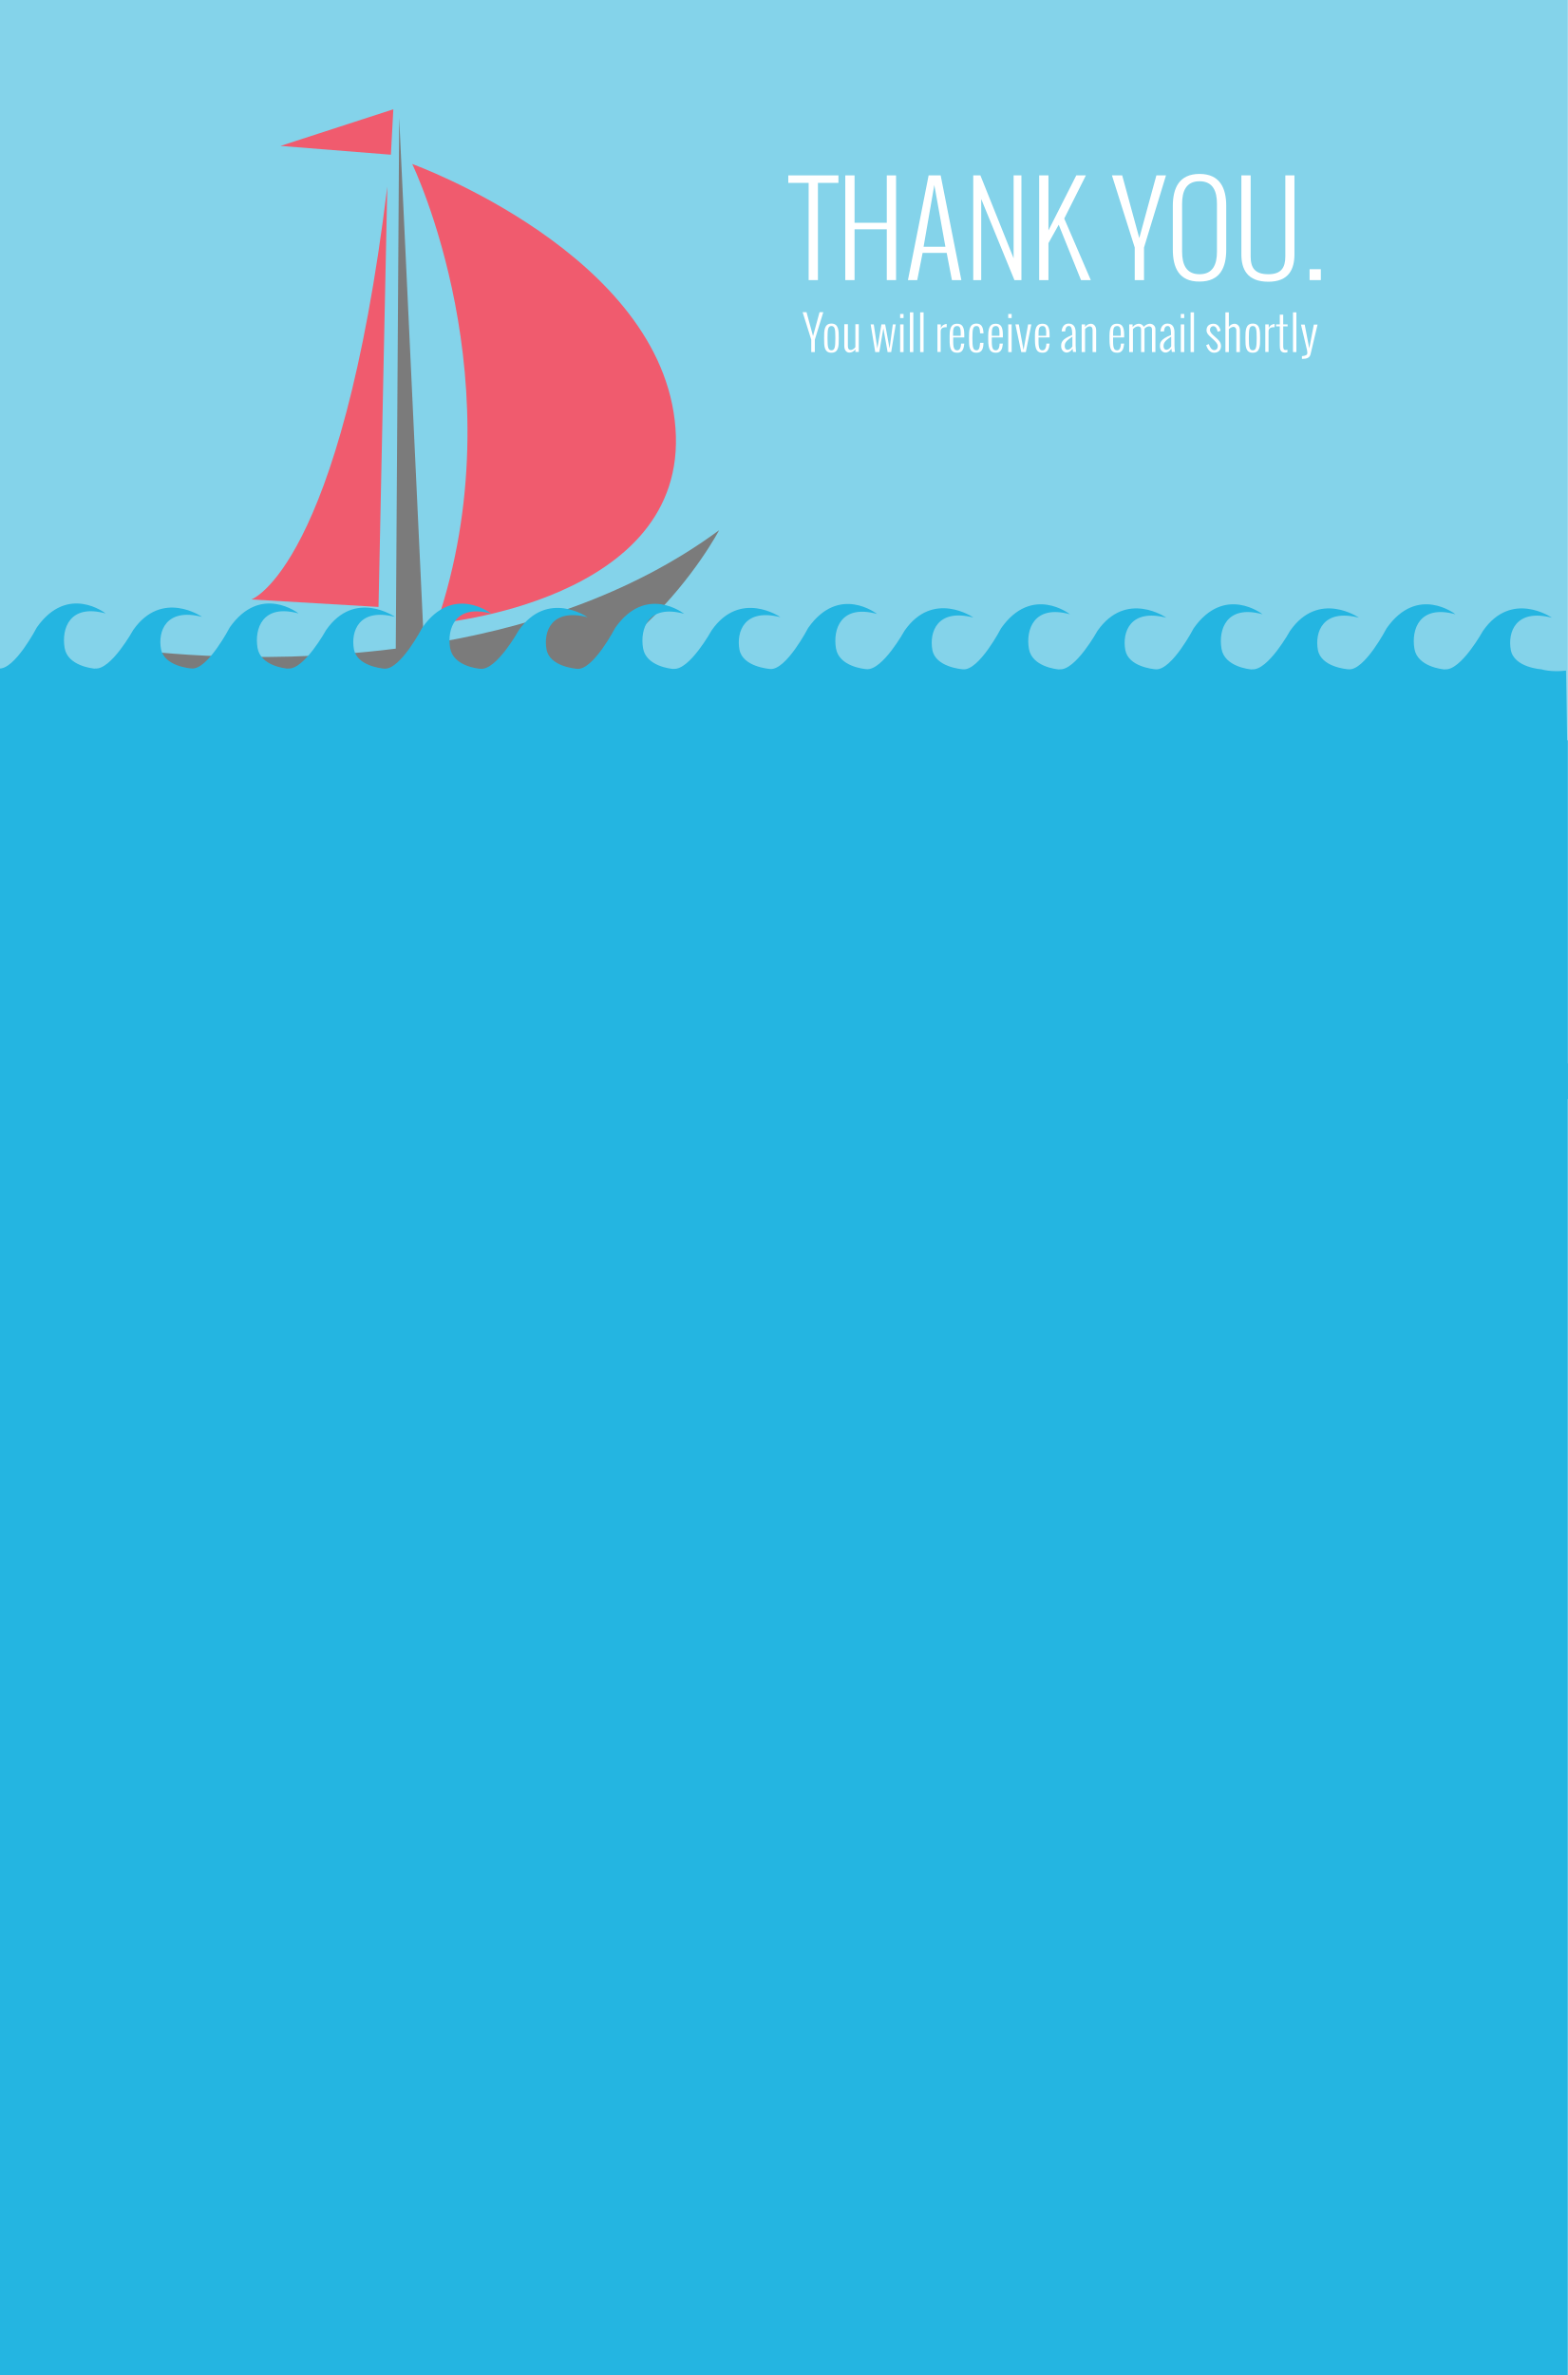
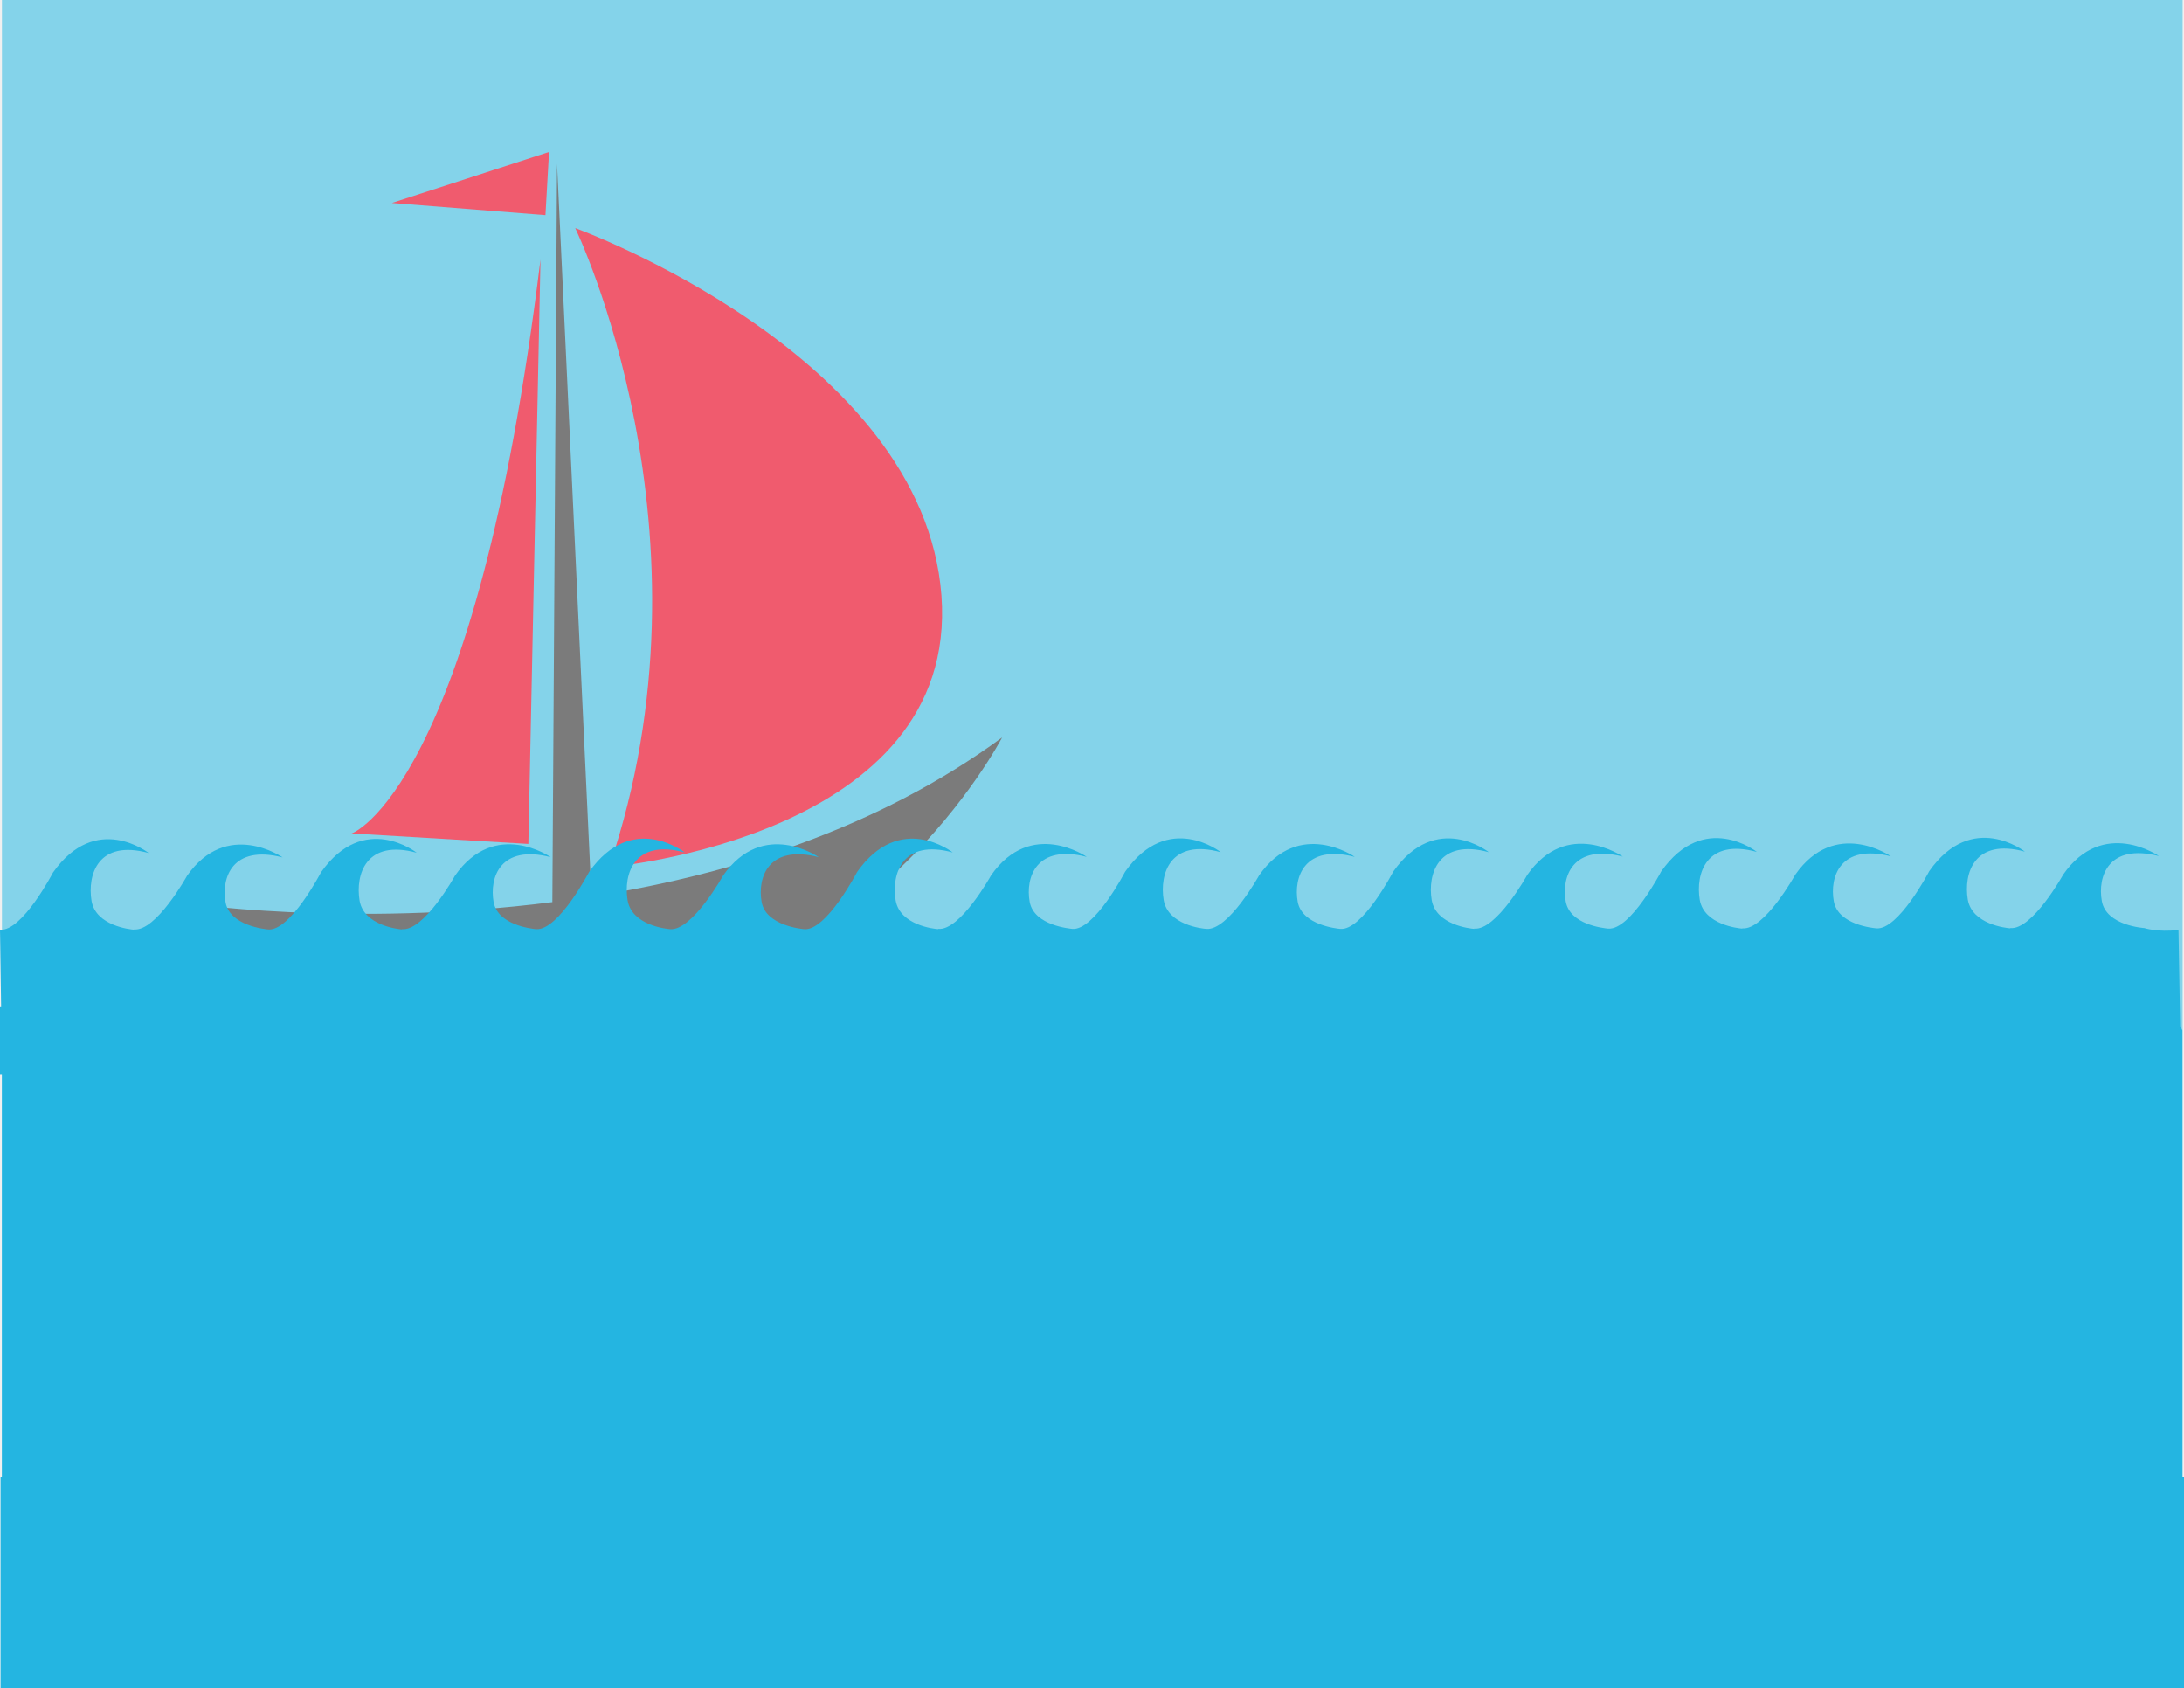
- <svg xmlns="http://www.w3.org/2000/svg" version="1.1" id="Layer_1" x="0px" y="0px" viewBox="0 0 963 1458.4" enable-background="new 0 0 963 1458.4" xml:space="preserve">
-   <rect x="0" y="0" fill="#84D3EA" width="963" height="674.9" />
+ <svg xmlns="http://www.w3.org/2000/svg" version="1.1" id="Layer_1" x="0px" y="0px" viewBox="0 0 792 612" enable-background="new 0 0 792 612" xml:space="preserve">
+   <rect x="0.7" fill="#84D3EA" width="790.8" height="554.2" />
  <g>
    <g>
-       <path fill="#7B7B7B" d="M441.7,325.6c0,0-60.6,116.2-177,111.1c-116.4-5.1-186.5-38.3-186.5-38.3s74.3,11.4,164.9-0.1l2.1-326    l15.2,323.6C320.8,386.4,386.6,366.2,441.7,325.6z" />
+       <path fill="#7B7B7B" d="M363.4,267.4c0,0-49.8,95.4-145.3,91.2S64.9,327.2,64.9,327.2s61,9.4,135.4-0.1L202,59.4l12.5,265.7    C264.1,317.3,318.1,300.7,363.4,267.4z" />
    </g>
-     <polygon fill="#F05B6E" points="241.6,67.1 240.1,95 172.3,89.6  " />
-     <path fill="#F05B6E" d="M237.9,114.6l-5.4,258.1l-78.1-4.6C154.4,368.2,209.3,348.7,237.9,114.6z" />
-     <path fill="#F05B6E" d="M253.2,100.7c0,0,65.1,134.4,15,282.1c0,0,154.7-13.2,146.7-119.9S253.2,100.7,253.2,100.7z" />
+     <polygon fill="#F05B6E" points="199.1,55.1 197.8,78 142.1,73.6  " />
+     <path fill="#F05B6E" d="M196,94.1l-4.4,211.9l-64.1-3.8C127.4,302.4,172.5,286.3,196,94.1z" />
+     <path fill="#F05B6E" d="M208.6,82.7c0,0,53.5,110.4,12.3,231.7c0,0,127-10.8,120.5-98.5C334.8,128.3,208.6,82.7,208.6,82.7z" />
  </g>
-   <path fill="#24B5E1" d="M963,454.9v220H0V474.3h-0.8v-30h0.5l-0.5-33.8c9.8,1,23.4-25.2,23.4-25.2c19-27,42.3-8.6,42.3-8.6  c-22.3-6.1-27.2,9.5-25.2,21.2c1.9,11,17.1,12.6,18.7,12.7v-0.1c9.8,1,23.4-23.6,23.4-23.6c17.7-25.3,42.3-8.1,42.3-8.1  c-22.3-5.7-27.2,9-25.2,19.8c2,10.4,17.5,11.8,18.8,11.9v0c9.8,1,23.4-25.2,23.4-25.2c19-27,42.3-8.6,42.3-8.6  c-22.3-6.1-27.2,9.5-25.2,21.2c1.9,11,17,12.6,18.7,12.7v-0.1c9.8,1,23.4-23.6,23.4-23.6c17.6-25.3,42.3-8.1,42.3-8.1  c-22.3-5.7-27.2,9-25.2,19.9c1.9,10.1,16.6,11.7,18.6,11.9c0.1,0,0.1,0,0.2,0c9.8,0.6,23.2-25.2,23.2-25.2c19-27,42.3-8.6,42.3-8.6  c-22.3-6.1-27.2,9.5-25.2,21.2c1.9,11,17,12.6,18.7,12.7v0c9.8,0.9,23.4-23.6,23.4-23.6c17.7-25.3,42.3-8.1,42.3-8.1  c-22.3-5.7-27.2,9-25.2,19.8c1.9,10.4,17.5,11.8,18.8,11.9v0c9.8,1,23.4-25.2,23.4-25.2c19-27,42.3-8.6,42.3-8.6  c-22.3-6.1-27.2,9.5-25.2,21.2c1.9,11,17,12.6,18.7,12.7l0-0.1c9.8,1,23.4-23.6,23.4-23.6c17.6-25.3,42.3-8.1,42.3-8.1  c-22.3-5.7-27.2,9-25.2,19.9c2,10.6,18.1,11.8,18.8,11.9v0c9.8,1,23.4-25.2,23.4-25.2c19-27,42.3-8.6,42.3-8.6  c-22.3-6.1-27.2,9.5-25.2,21.2c1.9,11,17,12.6,18.7,12.7v0c9.8,1,23.4-23.6,23.4-23.6c17.6-25.3,42.3-8.1,42.3-8.1  c-22.3-5.7-27.2,9-25.2,19.9c1.9,10.4,17.5,11.8,18.8,11.9v0c9.8,1,23.4-25.2,23.4-25.2c19-27,42.3-8.6,42.3-8.6  c-22.3-6.1-27.2,9.6-25.2,21.2c1.9,11,17,12.6,18.7,12.7v-0.1c9.8,1,23.4-23.6,23.4-23.6c17.7-25.3,42.3-8.1,42.3-8.1  c-22.3-5.7-27.2,9-25.2,19.8c1.9,10.2,16.6,11.7,18.6,11.9c0.1,0,0.1,0,0.2,0c9.8,0.6,23.2-25.2,23.2-25.2c19-27,42.3-8.6,42.3-8.6  c-22.3-6.1-27.2,9.5-25.2,21.2c1.9,11,17,12.6,18.7,12.7v-0.1c9.8,1,23.4-23.6,23.4-23.6c17.6-25.3,42.3-8.1,42.3-8.1  c-22.3-5.7-27.2,9-25.2,19.8c2,10.5,17.5,11.8,18.8,11.9v0c9.8,1,23.4-25.2,23.4-25.2c19-27,42.3-8.6,42.3-8.6  c-22.3-6.1-27.2,9.5-25.2,21.2c1.9,11,17.1,12.6,18.7,12.7v-0.1c9.8,1,23.4-23.6,23.4-23.6c17.6-25.3,42.3-8.1,42.3-8.1  c-22.3-5.7-27.2,9-25.2,19.8c2,10.9,18.8,11.9,18.8,11.9s5.8,1.9,15.1,0.8l0.7,42.5L963,454.9z" />
-   <polygon fill="#3EB8EA" points="963,454.2 963,454.9 963,454.2 " />
-   <g>
-     <g>
-       <path fill="#FFFFFF" d="M1487.7,817.3h-136.3c-2.4,0-4.4-2-4.4-4.4V563c0-2.4,2-4.4,4.4-4.4h136.3c2.4,0,4.4,2,4.4,4.4v249.8    C1492.2,815.3,1490.2,817.3,1487.7,817.3z" />
-       <path fill="#5FCBEB" d="M1478.2,780.9h-117.9c-2.4,0-4.4-2-4.4-4.4V592.2c0-2.4,2-4.4,4.4-4.4h117.9c2.4,0,4.4,2,4.4,4.4v184.3    C1482.6,778.9,1480.6,780.9,1478.2,780.9z" />
-       <circle fill="#5FCBEB" cx="1421.5" cy="799.7" r="12" />
-       <path fill="#5FCBEB" stroke="#FFFFFF" stroke-miterlimit="10" d="M1424,806.6h-5.3c-2.4,0-4.4-2-4.4-4.4v-5c0-2.4,2-4.4,4.4-4.4    h5.3c2.4,0,4.4,2,4.4,4.4v5C1428.5,804.7,1426.5,806.6,1424,806.6z" />
-       <line fill="#5FCBEB" stroke="#5FCBEB" stroke-width="2" stroke-linecap="round" stroke-linejoin="round" stroke-miterlimit="10" x1="1399.3" y1="573" x2="1441.5" y2="573" />
-       <g id="h3hEbN.tif_1_">
-         <g>
-           <path fill="#F05B6E" d="M1421,655c0.6-0.8,1.1-1.6,1.6-2.4c2.4-3.2,5.3-5.7,9-7.4c2-1,4.2-1.6,6.4-1.8c4.1-0.4,8.1,0.1,11.8,2      c5.3,2.7,8.8,6.9,10.5,12.6c0.6,2,0.8,4,0.8,6.1c0,2-0.1,3.9-0.3,5.8c-0.7,5.8-2.7,11-6.4,15.5c-2,2.5-4.1,4.8-6.4,6.9      c-3.1,2.9-6.3,5.7-9.5,8.4c-5.9,5.1-11.8,10.3-17.4,15.6c0,0-0.1,0-0.1,0.1c0,0-0.1-0.1-0.1-0.1c-5.5-5.3-11.2-10.3-17-15.3      c-3.6-3.1-7.2-6.2-10.6-9.4c-2.3-2.2-4.5-4.5-6.4-7.1c-2.7-3.6-4.4-7.7-5.3-12.1c-0.6-3.2-0.9-6.4-0.7-9.6      c0.2-4.7,1.8-9,4.8-12.6c2.6-3.1,6-5.2,9.9-6.3c2.3-0.7,4.7-0.9,7.1-0.8c4.3,0.2,8.1,1.7,11.5,4.2c2.7,2,4.8,4.4,6.6,7.2      C1420.8,654.8,1420.9,654.9,1421,655z" />
-         </g>
-       </g>
-       <circle fill="#5FCBEB" stroke="#5FCBEB" stroke-miterlimit="10" cx="1418.9" cy="566.3" r="3.1" />
-     </g>
-     <circle fill="#5FCBEB" stroke="#5FCBEB" stroke-miterlimit="10" cx="1393.8" cy="572.8" r="1.5" />
-   </g>
-   <g>
-     <path fill="#FFFFFF" d="M496.7,172v-59.7h-12.5v-4.6H515v4.6h-12.6V172H496.7z" />
-     <path fill="#FFFFFF" d="M519.2,172v-64.3h5.7v29.1h19.8v-29.1h5.7V172h-5.7v-31.2h-19.8V172H519.2z" />
-     <path fill="#FFFFFF" d="M563.4,172h-5.7c6-29.8,6.7-34.4,12.7-64.3h7.4l12.7,64.3h-5.8l-3.2-16.7h-14.8L563.4,172z M567.3,151.5   h13.4l-6.8-37.9L567.3,151.5z" />
-     <path fill="#FFFFFF" d="M597.8,172v-64.3h4.4l20.4,50.9v-50.9h4.8V172h-4.3l-20.4-49.8V172H597.8z" />
-     <path fill="#FFFFFF" d="M638.3,172v-64.3h5.7v33.8l17.1-33.8h5.9l-13.3,26.5L670,172h-6l-13.7-34l-6.3,11.3V172H638.3z" />
-     <path fill="#FFFFFF" d="M697,172V152l-14-44.3h6.3l10.5,38.5c4.6-16.7,5.9-21.9,10.5-38.5h5.9L702.7,152V172H697z" />
-     <path fill="#FFFFFF" d="M720.4,153.3v-26.9c0-10.9,3.9-19.6,16.4-19.6c12.5,0,16.4,8.7,16.4,19.6v26.9c0,10.8-3.6,19.6-16.4,19.6   C724,173,720.4,164.1,720.4,153.3z M747.5,154.6v-29.5c0-7.6-2.4-13.8-10.7-13.8s-10.7,6.2-10.7,13.8v29.5   c0,7.6,2.4,13.8,10.7,13.8S747.5,162.2,747.5,154.6z" />
-     <path fill="#FFFFFF" d="M762.5,156.2v-48.5h5.7v49.8c0,7.1,2.7,10.9,10.9,10.9c7.8,0,10.4-4,10.4-10.9v-49.8h5.6v48.5   c0,9-3.4,16.8-16,16.8C766,173,762.5,165.2,762.5,156.2z" />
-     <path fill="#FFFFFF" d="M804.4,172v-6.7h6.9v6.7H804.4z" />
-   </g>
-   <g>
-     <path fill="#FFFFFF" d="M498.3,216.2v-7.6l-5.3-16.9h2.4l4,14.7c1.7-6.3,2.2-8.3,4-14.7h2.3l-5.2,16.9v7.6H498.3z" />
-     <path fill="#FFFFFF" d="M506.2,208.1v-0.9c0-4,0-8.5,4.5-8.5c4.5,0,4.5,4.5,4.5,8.5v0.9c0,4.3,0,8.5-4.5,8.5   C506.2,216.6,506.2,212.4,506.2,208.1z M508.3,207.2v0.9c0,5.1,0.4,7,2.4,7c2,0,2.4-1.9,2.4-7v-0.9c0-5-0.3-7-2.4-7   C508.6,200.2,508.3,202.2,508.3,207.2z" />
-     <path fill="#FFFFFF" d="M518.6,212.5v-13.4h2.2v13.4c0,1.8,0.8,2.4,1.8,2.4c0.9,0,2-0.7,2.8-1.7v-14.1h2.1v17h-2.1v-1.6   c-1,1.4-2.3,2-3.6,2C520.2,216.6,518.6,215.3,518.6,212.5z" />
-     <path fill="#FFFFFF" d="M537.6,216.2l-2.8-17h1.9l2.2,14.8l2.5-14.8h2.3l2.7,14.8l2-14.8h1.8l-2.8,17h-2.2l-2.6-14.6l-2.5,14.6   H537.6z" />
-     <path fill="#FFFFFF" d="M552.9,195.3v-2.5h2.1v2.5H552.9z M552.9,216.2v-17h2.1v17H552.9z" />
-     <path fill="#FFFFFF" d="M558.9,216.2v-24.4h2.1v24.4H558.9z" />
-     <path fill="#FFFFFF" d="M565.2,216.2v-24.4h2.1v24.4H565.2z" />
-     <path fill="#FFFFFF" d="M575.8,216.2v-17h2.1v2.4c0.6-1.9,2.3-2.6,3.6-2.7h0v2.1c0,0-0.2-0.1-0.4-0.1c-1.6,0-3.3,0.5-3.3,2.5v12.7   H575.8z" />
-     <path fill="#FFFFFF" d="M583.3,208.4l0-2.4c0-6.1,2-7.2,4.7-7.2c3.1,0,4.3,2.1,4.3,6.7c0,0.7,0,1.1,0,1.7h-6.8v2.6   c0,4.6,1,5.3,2.5,5.3c1.1,0,2.2-0.8,2.3-4V211h2v0.1c-0.3,2.9-1,5.5-4.2,5.5C584.5,216.6,583.2,214.8,583.3,208.4z M585.4,206.2   h4.7v0c0-2.6,0.3-6-2.1-6C585.4,200.2,585.4,202.3,585.4,206.2L585.4,206.2z" />
-     <path fill="#FFFFFF" d="M595.2,208.1v-0.9c0-4,0-8.5,4.6-8.5c3.4,0,4.1,2.7,4.3,5.8c0,0.1,0,0.1,0,0.2H602v-0.1   c-0.1-3.1-0.6-4.4-2.2-4.4c-2.2,0-2.5,2-2.5,7v0.9c0,5.1,0.4,7,2.5,7c1.5,0,2-1.3,2.2-4.5v-0.1h2.1v0.1c-0.1,3.3-0.8,6-4.3,6   C595.2,216.6,595.2,212.4,595.2,208.1z" />
-     <path fill="#FFFFFF" d="M607,208.4l0-2.4c0-6.1,2-7.2,4.7-7.2c3.1,0,4.3,2.1,4.3,6.7c0,0.7,0,1.1,0,1.7h-6.8v2.6   c0,4.6,1,5.3,2.5,5.3c1.1,0,2.2-0.8,2.3-4V211h2v0.1c-0.3,2.9-1,5.5-4.2,5.5C608.3,216.6,607,214.8,607,208.4z M609.2,206.2h4.7v0   c0-2.6,0.3-6-2.1-6C609.2,200.2,609.2,202.3,609.2,206.2L609.2,206.2z" />
-     <path fill="#FFFFFF" d="M619.3,195.3v-2.5h2.1v2.5H619.3z M619.3,216.2v-17h2.1v17H619.3z" />
-     <path fill="#FFFFFF" d="M627.3,216.2l-3.6-17h2.1l2.9,15.7l2.8-15.7h2l-3.4,17H627.3z" />
-     <path fill="#FFFFFF" d="M635.7,208.4l0-2.4c0-6.1,2-7.2,4.7-7.2c3.1,0,4.3,2.1,4.3,6.7c0,0.7,0,1.1,0,1.7h-6.8v2.6   c0,4.6,1,5.3,2.5,5.3c1.1,0,2.2-0.8,2.3-4V211h2v0.1c-0.3,2.9-1,5.5-4.2,5.5C637,216.6,635.7,214.8,635.7,208.4z M637.9,206.2h4.7   v0c0-2.6,0.3-6-2.1-6C637.9,200.2,637.9,202.3,637.9,206.2L637.9,206.2z" />
-     <path fill="#FFFFFF" d="M659.1,216.2l-0.3-2.1c-1,1.7-2.5,2.4-3.6,2.4c-1.6,0-3.4-1.4-3.4-3.8c0-2.2,0.1-4.3,6.8-7v-0.1   c0-5-1.1-5.4-2.1-5.4c-0.8,0-2,0.3-2.2,3.2v0.1h-2.2c0.2-3,1.8-4.8,4.3-4.8c3.6,0,4.3,3,4.3,5.3v8.2c0,2,0.3,3.9,0.3,3.9H659.1z    M658.7,212.7v-6c-2.9,2-4.7,3.3-4.7,5.7c0,1.8,0.9,2.4,1.7,2.4C656.8,214.8,658.1,213.9,658.7,212.7z" />
-     <path fill="#FFFFFF" d="M664.4,216.2v-17h2.1v1.6c1-1.4,2.3-2,3.6-2c1.5,0,3.2,1.3,3.2,4v13.4h-2.2v-13.4c0-1.8-0.8-2.4-1.8-2.4   c-0.9,0-2,0.7-2.8,1.7v14.1H664.4z" />
-     <path fill="#FFFFFF" d="M681.5,208.4l0-2.4c0-6.1,2-7.2,4.7-7.2c3.1,0,4.3,2.1,4.3,6.7c0,0.7,0,1.1,0,1.7h-6.8v2.6   c0,4.6,1,5.3,2.5,5.3c1.1,0,2.2-0.8,2.3-4V211h2v0.1c-0.3,2.9-1,5.5-4.2,5.5C682.7,216.6,681.5,214.8,681.5,208.4z M683.7,206.2   h4.7v0c0-2.6,0.3-6-2.1-6C683.7,200.2,683.7,202.3,683.7,206.2L683.7,206.2z" />
-     <path fill="#FFFFFF" d="M693.6,216.2v-17h2.1v1.6c1.2-1.4,2.6-2,3.9-2c1.2,0,2.5,0.8,2.9,1.9c1.2-1.3,2.7-1.9,3.8-1.9   c1.7,0,3.4,1.3,3.4,3.2v14.2h-2.1v-13.8c0-1.5-0.9-2-1.8-2c-0.9,0-1.9,0.5-2.8,1.4v14.4h-2.1v-13.8c0-1.5-0.9-2-1.9-2   c-1,0-2.2,0.7-3.1,1.7v14.1H693.6z" />
-     <path fill="#FFFFFF" d="M719.8,216.2l-0.3-2.1c-1,1.7-2.5,2.4-3.6,2.4c-1.6,0-3.4-1.4-3.4-3.8c0-2.2,0.1-4.3,6.8-7v-0.1   c0-5-1.1-5.4-2.1-5.4c-0.8,0-2,0.3-2.2,3.2v0.1h-2.2c0.2-3,1.8-4.8,4.3-4.8c3.6,0,4.3,3,4.3,5.3v8.2c0,2,0.3,3.9,0.3,3.9H719.8z    M719.4,212.7v-6c-2.9,2-4.7,3.3-4.7,5.7c0,1.8,0.9,2.4,1.7,2.4C717.5,214.8,718.7,213.9,719.4,212.7z" />
-     <path fill="#FFFFFF" d="M725.3,195.3v-2.5h2.1v2.5H725.3z M725.3,216.2v-17h2.1v17H725.3z" />
-     <path fill="#FFFFFF" d="M731.3,216.2v-24.4h2.1v24.4H731.3z" />
-     <path fill="#FFFFFF" d="M740.9,211.9l1.6-0.6c0.5,1.5,1.6,3.7,3.3,3.7c1.5,0,2.2-1.1,2.2-2.5c0-1.4-1.5-2.9-2.9-4.2l-1.2-1.1   c-1.5-1.3-2.8-2.6-2.8-4.4c0-2.6,1.7-4,4.3-4s3.8,2.1,4.4,4.3l-1.9,0.6c-0.2-1.4-1-3.4-2.6-3.4c-1.3,0-2.1,1-2.1,2.3   c0,1.2,0.9,2.2,2.1,3.3l1.3,1.2c1.6,1.4,3.4,2.9,3.4,5.4c0,2.6-1.8,4.1-4.3,4.1C743.2,216.6,741.6,214.4,740.9,211.9z" />
-     <path fill="#FFFFFF" d="M752.7,216.2v-24.4h2.1v9c0.9-1.4,2.2-2,3.5-2c1.6,0,3.3,1.3,3.3,4v13.4h-2.2v-13.3c0-1.6-1-2.2-1.7-2.2   c-0.9,0-2,0.6-2.9,1.4v14.1H752.7z" />
-     <path fill="#FFFFFF" d="M765,208.1v-0.9c0-4,0-8.5,4.5-8.5c4.5,0,4.5,4.5,4.5,8.5v0.9c0,4.3,0,8.5-4.5,8.5   C765,216.6,765,212.4,765,208.1z M767.1,207.2v0.9c0,5.1,0.4,7,2.4,7c2,0,2.4-1.9,2.4-7v-0.9c0-5-0.3-7-2.4-7   C767.4,200.2,767.1,202.2,767.1,207.2z" />
-     <path fill="#FFFFFF" d="M777.2,216.2v-17h2.1v2.4c0.6-1.9,2.3-2.6,3.6-2.7h0v2.1c0,0-0.2-0.1-0.4-0.1c-1.6,0-3.3,0.5-3.3,2.5v12.7   H777.2z" />
-     <path fill="#FFFFFF" d="M786.1,212.2v-11.8h-2.3v-1.2h2.3v-6h2.1v6h2.7v1.2h-2.7v11.7c0,1.7,0.1,2.8,1.4,2.8c0.4,0,0.8,0,1.2-0.1   v1.5c-0.7,0.2-1.3,0.2-1.8,0.2C786.4,216.4,786.1,214.3,786.1,212.2z" />
-     <path fill="#FFFFFF" d="M794.2,216.2v-24.4h2.1v24.4H794.2z" />
-     <path fill="#FFFFFF" d="M799.7,220.4v-1.7c2.3-0.2,3.3-0.8,3.3-1.8c0-0.5,0-1.3-0.2-2l-3.7-15.6h2.3l2.8,14.6l2.8-14.6h2.3   l-4.3,18.2C804.5,219.7,802.7,220.4,799.7,220.4L799.7,220.4z" />
-   </g>
-   <rect x="0" y="653" fill="#24B5E1" width="963" height="805.5" />
+   <path fill="#24B5E1" d="M791.4,373.6v180.7H0.7V389.5H0v-24.6h0.4L0,337.1c8,0.8,19.2-20.7,19.2-20.7c15.6-22.2,34.7-7.1,34.7-7.1  c-18.3-5-22.3,7.8-20.7,17.4c1.6,9,14,10.3,15.4,10.4v-0.1c8,0.8,19.2-19.4,19.2-19.4c14.5-20.8,34.7-6.7,34.7-6.7  c-18.3-4.7-22.3,7.4-20.7,16.3c1.6,8.5,14.4,9.7,15.4,9.8l0,0c8,0.8,19.2-20.7,19.2-20.7c15.6-22.2,34.7-7.1,34.7-7.1  c-18.3-5-22.3,7.8-20.7,17.4c1.6,9,14,10.3,15.4,10.4v-0.1c8,0.8,19.2-19.4,19.2-19.4c14.5-20.8,34.7-6.7,34.7-6.7  c-18.3-4.7-22.3,7.4-20.7,16.3c1.6,8.3,13.6,9.6,15.3,9.8c0.1,0,0.1,0,0.2,0c8,0.5,19.1-20.7,19.1-20.7c15.6-22.2,34.7-7.1,34.7-7.1  c-18.3-5-22.3,7.8-20.7,17.4c1.6,9,14,10.3,15.4,10.4l0,0c8,0.7,19.2-19.4,19.2-19.4c14.5-20.8,34.7-6.7,34.7-6.7  c-18.3-4.7-22.3,7.4-20.7,16.3c1.6,8.5,14.4,9.7,15.4,9.8l0,0c8,0.8,19.2-20.7,19.2-20.7c15.6-22.2,34.7-7.1,34.7-7.1  c-18.3-5-22.3,7.8-20.7,17.4c1.6,9,14,10.3,15.4,10.4v-0.1c8,0.8,19.2-19.4,19.2-19.4c14.5-20.8,34.7-6.7,34.7-6.7  c-18.3-4.7-22.3,7.4-20.7,16.3c1.6,8.7,14.9,9.7,15.4,9.8l0,0c8,0.8,19.2-20.7,19.2-20.7c15.6-22.2,34.7-7.1,34.7-7.1  c-18.3-5-22.3,7.8-20.7,17.4c1.6,9,14,10.3,15.4,10.4l0,0c8,0.8,19.2-19.4,19.2-19.4c14.5-20.8,34.7-6.7,34.7-6.7  c-18.3-4.7-22.3,7.4-20.7,16.3c1.6,8.5,14.4,9.7,15.4,9.8l0,0c8,0.8,19.2-20.7,19.2-20.7c15.6-22.2,34.7-7.1,34.7-7.1  c-18.3-5-22.3,7.9-20.7,17.4c1.6,9,14,10.3,15.4,10.4v-0.1c8,0.8,19.2-19.4,19.2-19.4c14.5-20.8,34.7-6.7,34.7-6.7  c-18.3-4.7-22.3,7.4-20.7,16.3c1.6,8.4,13.6,9.6,15.3,9.8c0.1,0,0.1,0,0.2,0c8,0.5,19.1-20.7,19.1-20.7c15.6-22.2,34.7-7.1,34.7-7.1  c-18.3-5-22.3,7.8-20.7,17.4c1.6,9,14,10.3,15.4,10.4v-0.1c8,0.8,19.2-19.4,19.2-19.4c14.5-20.8,34.7-6.7,34.7-6.7  c-18.3-4.7-22.3,7.4-20.7,16.3c1.6,8.6,14.4,9.7,15.4,9.8l0,0c8,0.8,19.2-20.7,19.2-20.7c15.6-22.2,34.7-7.1,34.7-7.1  c-18.3-5-22.3,7.8-20.7,17.4c1.6,9,14,10.3,15.4,10.4v-0.1c8,0.8,19.2-19.4,19.2-19.4c14.5-20.8,34.7-6.7,34.7-6.7  c-18.3-4.7-22.3,7.4-20.7,16.3c1.6,9,15.4,9.8,15.4,9.8s4.8,1.6,12.4,0.7l0.6,34.9L791.4,373.6z" />
+   <path fill="#3EB8EA" d="M791.4,373v0.6V373z" />
+   <rect x="0.7" y="536.2" fill="#24B5E1" stroke="#24B5E1" stroke-miterlimit="10" width="790.8" height="75.5" />
</svg>
